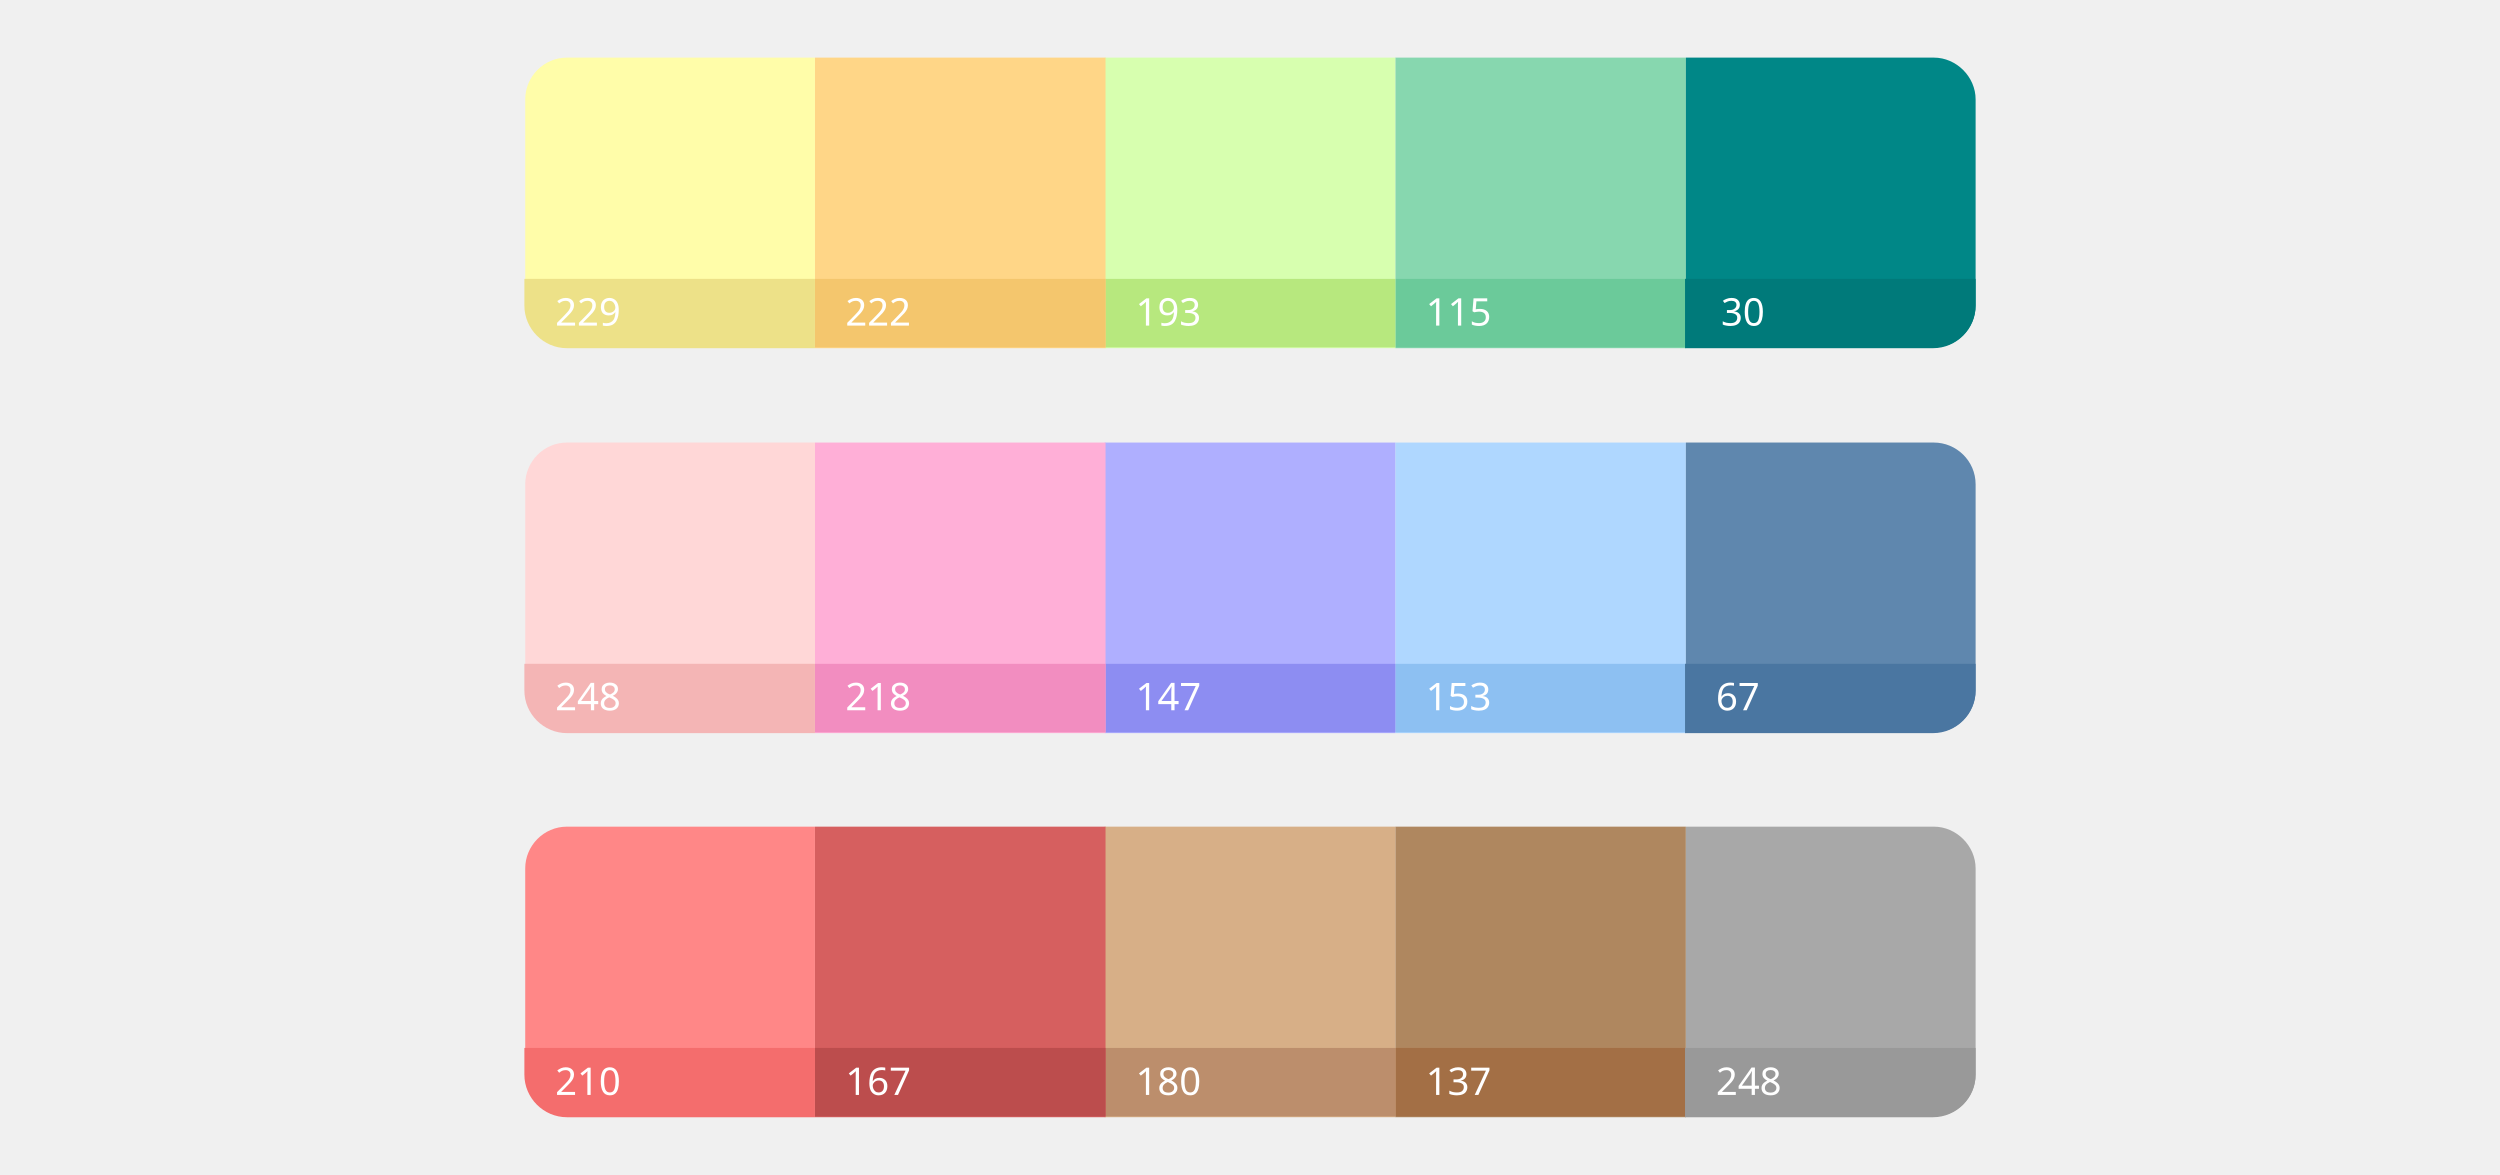
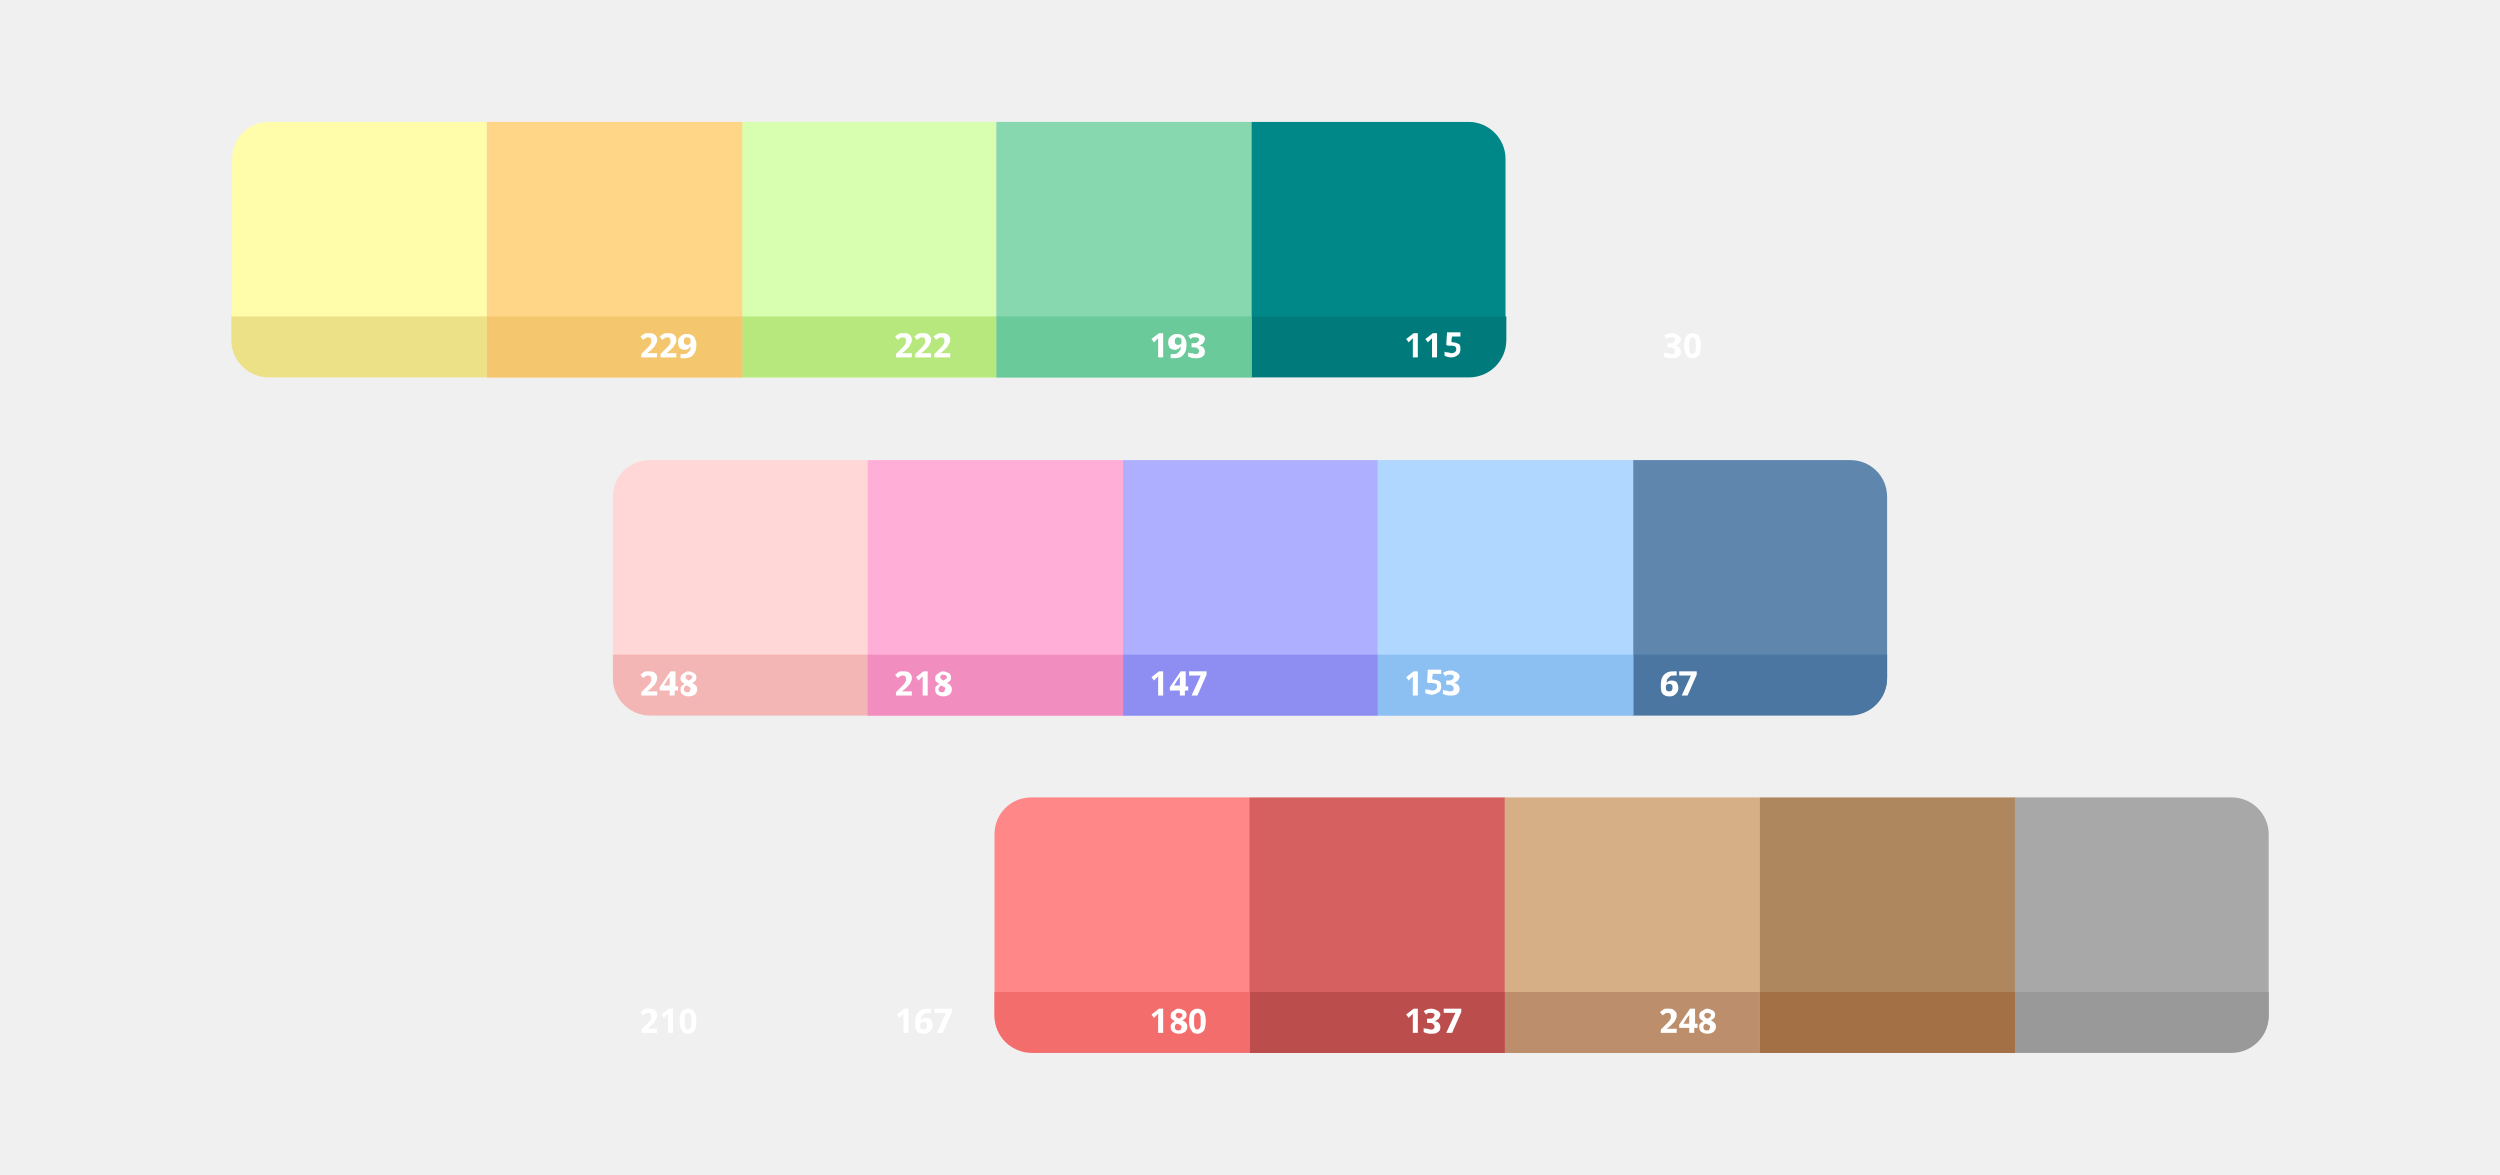
- <svg xmlns="http://www.w3.org/2000/svg" version="1.1" x="0px" y="0px" viewBox="0 0 299.4 140.7" style="enable-background:new 0 0 299.4 140.7;" xml:space="preserve">
+ <svg xmlns="http://www.w3.org/2000/svg" version="1.1" x="0px" y="0px" viewBox="-249 180.3 299.4 140.7" style="enable-background:new -249 180.3 299.4 140.7;" xml:space="preserve">
  <style type="text/css">
- 	.st0{fill:#AF875F;}
- 	.st1{fill:#A36F45;}
- 	.st2{fill:#D7AF87;}
- 	.st3{fill:#BC8E6C;}
- 	.st4{fill:#D65F5F;}
- 	.st5{fill:#BC4D4D;}
- 	.st6{fill:#FF8787;}
- 	.st7{fill:#F46D6D;}
- 	.st8{fill:#A8A8A8;}
- 	.st9{fill:#999999;}
- 	.st10{fill:#AFD7FF;}
- 	.st11{fill:#8DC0F2;}
- 	.st12{fill:#AFAFFF;}
- 	.st13{fill:#8D8DF2;}
- 	.st14{fill:#FFAFD7;}
- 	.st15{fill:#F28DC0;}
- 	.st16{fill:#FFD7D7;}
- 	.st17{fill:#F4B5B5;}
- 	.st18{fill:#5F87AE;}
- 	.st19{fill:#4A76A1;}
- 	.st20{fill:#87D7AF;}
- 	.st21{fill:#6BCA9A;}
- 	.st22{fill:#D7FFAF;}
- 	.st23{fill:#B7E87E;}
- 	.st24{fill:#FFD687;}
- 	.st25{fill:#F4C66D;}
- 	.st26{fill:#FFFDA9;}
- 	.st27{fill:#EDE188;}
- 	.st28{fill:#008787;}
- 	.st29{fill:#007A7A;}
- 	.st30{fill:#FFFFFF;}
- 	.st31{font-family:'OpenSans-Bold';}
- 	.st32{font-size:4.573px;}
+ 	.st0{fill:#A8A8A8;}
+ 	.st1{fill:#999999;}
+ 	.st2{fill:#AF875F;}
+ 	.st3{fill:#A36F45;}
+ 	.st4{fill:#D7AF87;}
+ 	.st5{fill:#BC8E6C;}
+ 	.st6{fill:#D65F5F;}
+ 	.st7{fill:#BC4D4D;}
+ 	.st8{fill:#FF8787;}
+ 	.st9{fill:#F46D6D;}
+ 	.st10{enable-background:new    ;}
+ 	.st11{fill:#FFFFFF;}
+ 	.st12{fill:#5F87AE;}
+ 	.st13{fill:#4A76A1;}
+ 	.st14{fill:#AFD7FF;}
+ 	.st15{fill:#8DC0F2;}
+ 	.st16{fill:#AFAFFF;}
+ 	.st17{fill:#8D8DF2;}
+ 	.st18{fill:#FFD7D7;}
+ 	.st19{fill:#F4B5B5;}
+ 	.st20{fill:#FFAFD7;}
+ 	.st21{fill:#F28DC0;}
+ 	.st22{fill:#008787;}
+ 	.st23{fill:#007A7A;}
+ 	.st24{fill:#87D7AF;}
+ 	.st25{fill:#6BCA9A;}
+ 	.st26{fill:#D7FFAF;}
+ 	.st27{fill:#B7E87E;}
+ 	.st28{fill:#FFFDA9;}
+ 	.st29{fill:#EDE188;}
+ 	.st30{fill:#FFD687;}
+ 	.st31{fill:#F4C66D;}
+ 	.st32{display:none;}
+ 	.st33{display:inline;fill:#FFFFFF;}
+ 	.st34{font-family:'Helvetica-Bold';}
+ 	.st35{font-size:4.016px;}
</style>
-   <g id="_x33_">
-     <g id="XMLID_222_">
-       <rect id="XMLID_192_" x="167.1" y="99" class="st0" width="34.8" height="34.8" />
-       <rect id="XMLID_87_" x="167.1" y="125.5" class="st1" width="34.8" height="8.2" />
-     </g>
-     <g id="XMLID_221_">
-       <rect id="XMLID_109_" x="132.3" y="99" class="st2" width="34.8" height="34.8" />
-       <rect id="XMLID_144_" x="132.3" y="125.5" class="st3" width="34.8" height="8.2" />
-     </g>
-     <g id="XMLID_220_">
-       <rect id="XMLID_115_" x="97.6" y="99" class="st4" width="34.8" height="34.8" />
-       <rect id="XMLID_88_" x="97.6" y="125.5" class="st5" width="34.8" height="8.2" />
-     </g>
-     <g id="XMLID_219_">
-       <path id="XMLID_53_" class="st6" d="M92.6,99C92.6,99,92.6,99,92.6,99l-24.7,0c-2.8,0-5,2.3-5,5v24.7c0,2.8,2.3,5,5,5h24.7    c2.8,0,5-2.3,5-5v-3.2v-21.5v-5H92.6z" />
-       <path id="XMLID_42_" class="st7" d="M97.6,125.5H80.2H62.8v3.2c0,2.8,2.3,5.1,5.1,5.1h12.3v0h17.4L97.6,125.5L97.6,125.5z" />
-     </g>
-     <g id="XMLID_223_">
-       <path id="XMLID_123_" class="st8" d="M231.6,99h-24.7c0,0,0,0,0,0h-5v5v24.7v5h13.6v0h16.1c2.8,0,5-2.3,5-5v-24.7    C236.6,101.3,234.3,99,231.6,99z" />
-       <path id="XMLID_225_" class="st9" d="M217.5,125.5h-15.7h0v3.2c0,0,0,0,0,0v5.1h15.7v0h14c2.8,0,5.1-2.3,5.1-5.1v-3.2H217.5z" />
+   <g id="Layer_1">
+     <g id="_x33_">
+       <g id="XMLID_223_">
+         <path id="XMLID_123_" class="st0" d="M18.3,275.8H-3.4l0,0h-4.4v4.4v21.7v4.4H4.2l0,0h14.1c2.5,0,4.4-2,4.4-4.4v-21.7     C22.7,277.8,20.7,275.8,18.3,275.8z" />
+         <path id="XMLID_225_" class="st1" d="M5.9,299.1H-7.9l0,0v2.8l0,0v4.5H5.9l0,0h12.3c2.5,0,4.5-2,4.5-4.5v-2.8H5.9z" />
+       </g>
+       <g id="XMLID_222_">
+         <rect id="XMLID_192_" x="-38.3" y="275.8" class="st2" width="30.6" height="30.6" />
+         <rect id="XMLID_87_" x="-38.3" y="299.1" class="st3" width="30.6" height="7.3" />
+       </g>
+       <g id="XMLID_221_">
+         <rect id="XMLID_109_" x="-68.9" y="275.8" class="st4" width="30.6" height="30.6" />
+         <rect id="XMLID_144_" x="-68.9" y="299.1" class="st5" width="30.6" height="7.3" />
+       </g>
+       <g id="XMLID_220_">
+         <rect id="XMLID_115_" x="-99.4" y="275.8" class="st6" width="30.6" height="30.6" />
+         <rect id="XMLID_88_" x="-99.4" y="299.1" class="st7" width="30.6" height="7.3" />
+       </g>
+       <g id="XMLID_219_">
+         <path id="XMLID_53_" class="st8" d="M-103.8,275.8L-103.8,275.8h-21.7c-2.5,0-4.4,2-4.4,4.4v21.7c0,2.5,2,4.4,4.4,4.4h21.7     c2.5,0,4.4-2,4.4-4.4v-2.8v-18.9v-4.4H-103.8z" />
+         <path id="XMLID_42_" class="st9" d="M-99.3,299.1h-15.3h-15.3v2.8c0,2.5,2,4.5,4.5,4.5h10.8l0,0h15.3V299.1L-99.3,299.1z" />
+       </g>
+     </g>
+     <g id="Text_3">
+       <g class="st10">
+         <path class="st11" d="M-48.1,304h-2v-0.4l0.7-0.7c0.2-0.2,0.4-0.4,0.4-0.5c0.1-0.1,0.1-0.2,0.1-0.2c0-0.1,0-0.1,0-0.2     c0-0.1,0-0.2-0.1-0.3c-0.1-0.1-0.1-0.1-0.3-0.1c-0.1,0-0.2,0-0.3,0.1c-0.1,0.1-0.2,0.1-0.3,0.2l-0.3-0.4c0.1-0.1,0.3-0.2,0.4-0.3     s0.2-0.1,0.3-0.1c0.1,0,0.2,0,0.4,0c0.2,0,0.3,0,0.5,0.1c0.1,0.1,0.2,0.2,0.3,0.3c0.1,0.1,0.1,0.3,0.1,0.4c0,0.1,0,0.3-0.1,0.4     c0,0.1-0.1,0.2-0.2,0.4c-0.1,0.1-0.3,0.3-0.5,0.5l-0.4,0.3v0h1.2V304z" />
+         <path class="st11" d="M-45.8,303.4h-0.3v0.6h-0.6v-0.6h-1.2V303l1.3-1.9h0.6v1.8h0.3V303.4z M-46.7,303v-0.5c0-0.1,0-0.2,0-0.4     c0-0.2,0-0.2,0-0.3h0c0,0.1-0.1,0.2-0.2,0.3l-0.5,0.8H-46.7z" />
+         <path class="st11" d="M-44.6,301.1c0.3,0,0.5,0.1,0.7,0.2s0.3,0.3,0.3,0.5c0,0.1,0,0.3-0.1,0.4s-0.2,0.2-0.4,0.3     c0.2,0.1,0.4,0.2,0.5,0.4c0.1,0.1,0.1,0.3,0.1,0.4c0,0.2-0.1,0.4-0.3,0.6c-0.2,0.1-0.4,0.2-0.7,0.2c-0.3,0-0.6-0.1-0.7-0.2     c-0.2-0.1-0.3-0.3-0.3-0.6c0-0.2,0-0.3,0.1-0.4s0.2-0.2,0.4-0.3c-0.2-0.1-0.3-0.2-0.4-0.3c-0.1-0.1-0.1-0.2-0.1-0.4     c0-0.2,0.1-0.4,0.3-0.5S-44.8,301.1-44.6,301.1z M-45,303.3c0,0.1,0,0.2,0.1,0.3c0.1,0.1,0.2,0.1,0.3,0.1c0.2,0,0.3,0,0.3-0.1     s0.1-0.2,0.1-0.3c0-0.1,0-0.2-0.1-0.2s-0.2-0.2-0.4-0.2C-44.9,302.9-45,303.1-45,303.3z M-44.6,301.6c-0.1,0-0.2,0-0.2,0.1     c-0.1,0.1-0.1,0.1-0.1,0.2c0,0.1,0,0.1,0.1,0.2c0,0.1,0.1,0.1,0.3,0.2c0.1-0.1,0.2-0.1,0.3-0.2s0.1-0.1,0.1-0.2     c0-0.1,0-0.2-0.1-0.2C-44.4,301.6-44.5,301.6-44.6,301.6z" />
+       </g>
+       <g class="st10">
+         <path class="st11" d="M-79.2,304h-0.6v-1.7l0-0.3l0-0.3c-0.1,0.1-0.2,0.2-0.2,0.2l-0.3,0.3l-0.3-0.4l0.9-0.7h0.5V304z" />
+         <path class="st11" d="M-76.5,301.8c0,0.2-0.1,0.3-0.2,0.5c-0.1,0.1-0.3,0.2-0.5,0.3v0c0.2,0,0.4,0.1,0.5,0.2     c0.1,0.1,0.2,0.3,0.2,0.5c0,0.3-0.1,0.5-0.3,0.6c-0.2,0.2-0.5,0.2-0.9,0.2c-0.3,0-0.6-0.1-0.8-0.2v-0.5c0.1,0.1,0.2,0.1,0.4,0.1     c0.1,0,0.3,0.1,0.4,0.1c0.2,0,0.3,0,0.4-0.1c0.1-0.1,0.1-0.2,0.1-0.3c0-0.1-0.1-0.2-0.2-0.3c-0.1-0.1-0.3-0.1-0.5-0.1h-0.2v-0.5     h0.2c0.2,0,0.4,0,0.5-0.1c0.1-0.1,0.2-0.2,0.2-0.3c0-0.2-0.1-0.3-0.4-0.3c-0.1,0-0.2,0-0.3,0c-0.1,0-0.2,0.1-0.3,0.2l-0.3-0.4     c0.3-0.2,0.6-0.3,0.9-0.3c0.3,0,0.5,0.1,0.7,0.2S-76.5,301.6-76.5,301.8z" />
+         <path class="st11" d="M-75.8,304l1.1-2.4h-1.4v-0.5h2.1v0.4l-1.1,2.5H-75.8z" />
+       </g>
+       <g class="st10">
+         <path class="st11" d="M-109.7,304h-0.6v-1.7l0-0.3l0-0.3c-0.1,0.1-0.2,0.2-0.2,0.2l-0.3,0.3l-0.3-0.4l0.9-0.7h0.5V304z" />
+         <path class="st11" d="M-107.9,301.1c0.3,0,0.5,0.1,0.7,0.2s0.3,0.3,0.3,0.5c0,0.1,0,0.3-0.1,0.4s-0.2,0.2-0.4,0.3     c0.2,0.1,0.4,0.2,0.5,0.4c0.1,0.1,0.1,0.3,0.1,0.4c0,0.2-0.1,0.4-0.3,0.6c-0.2,0.1-0.4,0.2-0.7,0.2c-0.3,0-0.6-0.1-0.7-0.2     c-0.2-0.1-0.3-0.3-0.3-0.6c0-0.2,0-0.3,0.1-0.4s0.2-0.2,0.4-0.3c-0.2-0.1-0.3-0.2-0.4-0.3c-0.1-0.1-0.1-0.2-0.1-0.4     c0-0.2,0.1-0.4,0.3-0.5S-108.2,301.1-107.9,301.1z M-108.3,303.3c0,0.1,0,0.2,0.1,0.3c0.1,0.1,0.2,0.1,0.3,0.1     c0.2,0,0.3,0,0.3-0.1s0.1-0.2,0.1-0.3c0-0.1,0-0.2-0.1-0.2s-0.2-0.2-0.4-0.2C-108.2,302.9-108.3,303.1-108.3,303.3z      M-107.9,301.6c-0.1,0-0.2,0-0.2,0.1c-0.1,0.1-0.1,0.1-0.1,0.2c0,0.1,0,0.1,0.1,0.2c0.1,0.1,0.1,0.1,0.3,0.2     c0.1-0.1,0.2-0.1,0.3-0.2c0.1-0.1,0.1-0.1,0.1-0.2c0-0.1,0-0.2-0.1-0.2C-107.7,301.6-107.8,301.6-107.9,301.6z" />
+         <path class="st11" d="M-104.6,302.6c0,0.5-0.1,0.9-0.2,1.1c-0.2,0.2-0.4,0.4-0.8,0.4c-0.3,0-0.6-0.1-0.7-0.4     c-0.2-0.2-0.3-0.6-0.3-1.1c0-0.5,0.1-0.9,0.2-1.1c0.2-0.2,0.4-0.4,0.8-0.4c0.3,0,0.6,0.1,0.8,0.4     C-104.7,301.7-104.6,302.1-104.6,302.6z M-106,302.6c0,0.4,0,0.6,0.1,0.8c0.1,0.2,0.2,0.2,0.3,0.2c0.1,0,0.2-0.1,0.3-0.2     c0.1-0.2,0.1-0.4,0.1-0.8c0-0.4,0-0.6-0.1-0.8s-0.2-0.2-0.3-0.2c-0.1,0-0.2,0.1-0.3,0.2S-106,302.2-106,302.6z" />
+       </g>
+       <g class="st10">
+         <path class="st11" d="M-140.2,304h-0.6v-1.7l0-0.3l0-0.3c-0.1,0.1-0.2,0.2-0.2,0.2l-0.3,0.3l-0.3-0.4l0.9-0.7h0.5V304z" />
+         <path class="st11" d="M-139.4,302.8c0-0.6,0.1-1,0.4-1.3s0.6-0.4,1.1-0.4c0.2,0,0.3,0,0.4,0v0.5c-0.1,0-0.2,0-0.3,0     c-0.2,0-0.4,0-0.5,0.1c-0.1,0.1-0.2,0.2-0.3,0.3c-0.1,0.1-0.1,0.3-0.1,0.5h0c0.1-0.2,0.3-0.3,0.6-0.3c0.3,0,0.5,0.1,0.6,0.2     c0.1,0.2,0.2,0.4,0.2,0.7c0,0.3-0.1,0.5-0.3,0.7c-0.2,0.2-0.4,0.3-0.7,0.3c-0.2,0-0.4,0-0.6-0.1c-0.2-0.1-0.3-0.2-0.4-0.4     C-139.4,303.3-139.4,303.1-139.4,302.8z M-138.4,303.6c0.1,0,0.2,0,0.3-0.1s0.1-0.2,0.1-0.4c0-0.1,0-0.2-0.1-0.3     c-0.1-0.1-0.2-0.1-0.3-0.1c-0.1,0-0.2,0-0.3,0.1c-0.1,0.1-0.1,0.2-0.1,0.3c0,0.2,0,0.3,0.1,0.4     C-138.6,303.5-138.5,303.6-138.4,303.6z" />
+         <path class="st11" d="M-136.8,304l1.1-2.4h-1.4v-0.5h2.1v0.4l-1.1,2.5H-136.8z" />
+       </g>
+       <g class="st10">
+         <path class="st11" d="M-170.2,304h-2v-0.4l0.7-0.7c0.2-0.2,0.4-0.4,0.4-0.5c0.1-0.1,0.1-0.2,0.1-0.2c0-0.1,0-0.1,0-0.2     c0-0.1,0-0.2-0.1-0.3c-0.1-0.1-0.1-0.1-0.3-0.1c-0.1,0-0.2,0-0.3,0.1c-0.1,0.1-0.2,0.1-0.3,0.2l-0.3-0.4c0.1-0.1,0.3-0.2,0.4-0.3     s0.2-0.1,0.3-0.1c0.1,0,0.2,0,0.4,0c0.2,0,0.3,0,0.5,0.1s0.2,0.2,0.3,0.3c0.1,0.1,0.1,0.3,0.1,0.4c0,0.1,0,0.3-0.1,0.4     c0,0.1-0.1,0.2-0.2,0.4c-0.1,0.1-0.3,0.3-0.5,0.5l-0.4,0.3v0h1.2V304z" />
+         <path class="st11" d="M-168.4,304h-0.6v-1.7l0-0.3l0-0.3c-0.1,0.1-0.2,0.2-0.2,0.2l-0.3,0.3l-0.3-0.4l0.9-0.7h0.5V304z" />
+         <path class="st11" d="M-165.6,302.6c0,0.5-0.1,0.9-0.2,1.1c-0.2,0.2-0.4,0.4-0.8,0.4c-0.3,0-0.6-0.1-0.7-0.4     c-0.2-0.2-0.3-0.6-0.3-1.1c0-0.5,0.1-0.9,0.2-1.1c0.2-0.2,0.4-0.4,0.8-0.4c0.3,0,0.6,0.1,0.8,0.4     C-165.7,301.7-165.6,302.1-165.6,302.6z M-167,302.6c0,0.4,0,0.6,0.1,0.8c0.1,0.2,0.2,0.2,0.3,0.2c0.1,0,0.2-0.1,0.3-0.2     c0.1-0.2,0.1-0.4,0.1-0.8c0-0.4,0-0.6-0.1-0.8s-0.2-0.2-0.3-0.2c-0.1,0-0.2,0.1-0.3,0.2S-167,302.2-167,302.6z" />
+       </g>
+     </g>
+     <g id="_x32_">
+       <g id="XMLID_305_">
+         <path id="XMLID_307_" class="st12" d="M-27.4,235.4h-14.1h-7.6h-4.4v4.4l0,0v21.7l0,0v4.4h4.4h7.6h14.1c2.5,0,4.4-2,4.4-4.4     v-21.7C-23,237.3-25,235.4-27.4,235.4z" />
+         <path id="XMLID_306_" class="st13" d="M-39.8,258.7L-39.8,258.7h-13.8l0,0l0,0v2.8l0,0v4.5h4.5l0,0h21.6c2.5,0,4.5-2,4.5-4.5     v-2.8H-39.8z" />
+       </g>
+       <g id="XMLID_317_">
+         <rect id="XMLID_319_" x="-84" y="235.4" class="st14" width="30.6" height="30.6" />
+         <rect id="XMLID_318_" x="-84" y="258.7" class="st15" width="30.6" height="7.3" />
+       </g>
+       <g id="XMLID_314_">
+         <rect id="XMLID_316_" x="-114.6" y="235.4" class="st16" width="30.6" height="30.6" />
+         <rect id="XMLID_315_" x="-114.6" y="258.7" class="st17" width="30.6" height="7.3" />
+       </g>
+       <g id="XMLID_308_">
+         <path id="XMLID_310_" class="st18" d="M-168.2,235.4L-168.2,235.4h-3c-2.5,0-4.4,2-4.4,4.4v21.7c0,2.5,2,4.4,4.4,4.4h21.7     c2.5,0,4.4-2,4.4-4.4v-2.8v-18.9v-4.4H-168.2z" />
+         <path id="XMLID_309_" class="st19" d="M-145,258.7h-15.3l0,0h-15.3v2.8c0,2.5,2,4.5,4.5,4.5h21.6l0,0h4.5V258.7z" />
+       </g>
+       <g id="XMLID_311_">
+         <rect id="XMLID_313_" x="-145.1" y="235.4" class="st20" width="30.6" height="30.6" />
+         <rect id="XMLID_312_" x="-145.1" y="258.7" class="st21" width="30.6" height="7.3" />
+       </g>
+     </g>
+     <g id="Text_2">
+       <g class="st10">
+         <path class="st11" d="M-50.1,262.4c0-0.6,0.1-1,0.4-1.3s0.6-0.4,1.1-0.4c0.2,0,0.3,0,0.4,0v0.5c-0.1,0-0.2,0-0.3,0     c-0.2,0-0.4,0-0.5,0.1c-0.1,0.1-0.2,0.2-0.3,0.3s-0.1,0.3-0.1,0.5h0c0.1-0.2,0.3-0.3,0.6-0.3c0.3,0,0.5,0.1,0.6,0.2     c0.1,0.2,0.2,0.4,0.2,0.7c0,0.3-0.1,0.5-0.3,0.7c-0.2,0.2-0.4,0.3-0.7,0.3c-0.2,0-0.4,0-0.6-0.1c-0.2-0.1-0.3-0.2-0.4-0.4     S-50.1,262.6-50.1,262.4z M-49.1,263.1c0.1,0,0.2,0,0.3-0.1s0.1-0.2,0.1-0.4c0-0.1,0-0.2-0.1-0.3c-0.1-0.1-0.2-0.1-0.3-0.1     c-0.1,0-0.2,0-0.3,0.1c-0.1,0.1-0.1,0.2-0.1,0.3c0,0.2,0,0.3,0.1,0.4C-49.3,263.1-49.2,263.1-49.1,263.1z" />
+         <path class="st11" d="M-47.6,263.6l1.1-2.4h-1.4v-0.5h2.1v0.4l-1.1,2.5H-47.6z" />
+       </g>
+       <g class="st10">
+         <path class="st11" d="M-79.2,263.6h-0.6v-1.7l0-0.3l0-0.3c-0.1,0.1-0.2,0.2-0.2,0.2l-0.3,0.3l-0.3-0.4l0.9-0.7h0.5V263.6z" />
+         <path class="st11" d="M-77.3,261.7c0.3,0,0.5,0.1,0.7,0.2c0.2,0.2,0.2,0.4,0.2,0.6c0,0.3-0.1,0.6-0.3,0.7s-0.5,0.3-0.8,0.3     c-0.3,0-0.6-0.1-0.8-0.2v-0.5c0.1,0.1,0.2,0.1,0.4,0.1c0.1,0,0.3,0.1,0.4,0.1c0.4,0,0.6-0.2,0.6-0.5c0-0.3-0.2-0.4-0.6-0.4     c-0.1,0-0.1,0-0.2,0c-0.1,0-0.2,0-0.2,0l-0.2-0.1l0.1-1.5h1.6v0.5h-1l-0.1,0.6l0.1,0C-77.5,261.7-77.4,261.7-77.3,261.7z" />
+         <path class="st11" d="M-74.2,261.3c0,0.2-0.1,0.3-0.2,0.5c-0.1,0.1-0.3,0.2-0.5,0.3v0c0.2,0,0.4,0.1,0.5,0.2     c0.1,0.1,0.2,0.3,0.2,0.5c0,0.3-0.1,0.5-0.3,0.6c-0.2,0.2-0.5,0.2-0.9,0.2c-0.3,0-0.6-0.1-0.8-0.2v-0.5c0.1,0.1,0.2,0.1,0.4,0.1     c0.1,0,0.3,0.1,0.4,0.1c0.2,0,0.3,0,0.4-0.1c0.1-0.1,0.1-0.2,0.1-0.3c0-0.1-0.1-0.2-0.2-0.3c-0.1-0.1-0.3-0.1-0.5-0.1h-0.2v-0.5     h0.2c0.2,0,0.4,0,0.5-0.1c0.1-0.1,0.2-0.2,0.2-0.3c0-0.2-0.1-0.3-0.4-0.3c-0.1,0-0.2,0-0.3,0c-0.1,0-0.2,0.1-0.3,0.2l-0.3-0.4     c0.3-0.2,0.6-0.3,0.9-0.3c0.3,0,0.5,0.1,0.7,0.2S-74.2,261.1-74.2,261.3z" />
+       </g>
+       <g class="st10">
+         <path class="st11" d="M-109.7,263.6h-0.6v-1.7l0-0.3l0-0.3c-0.1,0.1-0.2,0.2-0.2,0.2l-0.3,0.3l-0.3-0.4l0.9-0.7h0.5V263.6z" />
+         <path class="st11" d="M-106.8,263h-0.3v0.6h-0.6V263h-1.2v-0.4l1.3-1.9h0.6v1.8h0.3V263z M-107.7,262.5V262c0-0.1,0-0.2,0-0.4     c0-0.2,0-0.2,0-0.3h0c0,0.1-0.1,0.2-0.2,0.3l-0.5,0.8H-107.7z" />
+         <path class="st11" d="M-106.3,263.6l1.1-2.4h-1.4v-0.5h2.1v0.4l-1.1,2.5H-106.3z" />
+       </g>
+       <g class="st10">
+         <path class="st11" d="M-139.7,263.6h-2v-0.4l0.7-0.7c0.2-0.2,0.4-0.4,0.4-0.5c0.1-0.1,0.1-0.2,0.1-0.2c0-0.1,0-0.1,0-0.2     c0-0.1,0-0.2-0.1-0.3c-0.1-0.1-0.1-0.1-0.3-0.1c-0.1,0-0.2,0-0.3,0.1c-0.1,0.1-0.2,0.1-0.3,0.2l-0.3-0.4c0.1-0.1,0.3-0.2,0.4-0.3     s0.2-0.1,0.3-0.1c0.1,0,0.2,0,0.4,0c0.2,0,0.3,0,0.5,0.1s0.2,0.2,0.3,0.3c0.1,0.1,0.1,0.3,0.1,0.4c0,0.1,0,0.3-0.1,0.4     c0,0.1-0.1,0.2-0.2,0.4c-0.1,0.1-0.3,0.3-0.5,0.5l-0.4,0.3v0h1.2V263.6z" />
+         <path class="st11" d="M-137.9,263.6h-0.6v-1.7l0-0.3l0-0.3c-0.1,0.1-0.2,0.2-0.2,0.2l-0.3,0.3l-0.3-0.4l0.9-0.7h0.5V263.6z" />
+         <path class="st11" d="M-136.1,260.7c0.3,0,0.5,0.1,0.7,0.2s0.3,0.3,0.3,0.5c0,0.1,0,0.3-0.1,0.4s-0.2,0.2-0.4,0.3     c0.2,0.1,0.4,0.2,0.5,0.4c0.1,0.1,0.1,0.3,0.1,0.4c0,0.2-0.1,0.4-0.3,0.6c-0.2,0.1-0.4,0.2-0.7,0.2c-0.3,0-0.6-0.1-0.7-0.2     c-0.2-0.1-0.3-0.3-0.3-0.6c0-0.2,0-0.3,0.1-0.4s0.2-0.2,0.4-0.3c-0.2-0.1-0.3-0.2-0.4-0.3c-0.1-0.1-0.1-0.2-0.1-0.4     c0-0.2,0.1-0.4,0.3-0.5S-136.4,260.7-136.1,260.7z M-136.6,262.8c0,0.1,0,0.2,0.1,0.3c0.1,0.1,0.2,0.1,0.3,0.1     c0.2,0,0.3,0,0.3-0.1s0.1-0.2,0.1-0.3c0-0.1,0-0.2-0.1-0.2s-0.2-0.2-0.4-0.2C-136.4,262.5-136.6,262.6-136.6,262.8z      M-136.1,261.1c-0.1,0-0.2,0-0.2,0.1c-0.1,0.1-0.1,0.1-0.1,0.2c0,0.1,0,0.1,0.1,0.2c0.1,0.1,0.1,0.1,0.3,0.2     c0.1-0.1,0.2-0.1,0.3-0.2c0.1-0.1,0.1-0.1,0.1-0.2c0-0.1,0-0.2-0.1-0.2C-135.9,261.1-136,261.1-136.1,261.1z" />
+       </g>
+       <g class="st10">
+         <path class="st11" d="M-170.2,263.6h-2v-0.4l0.7-0.7c0.2-0.2,0.4-0.4,0.4-0.5c0.1-0.1,0.1-0.2,0.1-0.2c0-0.1,0-0.1,0-0.2     c0-0.1,0-0.2-0.1-0.3c-0.1-0.1-0.1-0.1-0.3-0.1c-0.1,0-0.2,0-0.3,0.1c-0.1,0.1-0.2,0.1-0.3,0.2l-0.3-0.4c0.1-0.1,0.3-0.2,0.4-0.3     s0.2-0.1,0.3-0.1c0.1,0,0.2,0,0.4,0c0.2,0,0.3,0,0.5,0.1s0.2,0.2,0.3,0.3c0.1,0.1,0.1,0.3,0.1,0.4c0,0.1,0,0.3-0.1,0.4     c0,0.1-0.1,0.2-0.2,0.4c-0.1,0.1-0.3,0.3-0.5,0.5l-0.4,0.3v0h1.2V263.6z" />
+         <path class="st11" d="M-167.9,263h-0.3v0.6h-0.6V263h-1.2v-0.4l1.3-1.9h0.6v1.8h0.3V263z M-168.8,262.5V262c0-0.1,0-0.2,0-0.4     c0-0.2,0-0.2,0-0.3h0c0,0.1-0.1,0.2-0.2,0.3l-0.5,0.8H-168.8z" />
+         <path class="st11" d="M-166.6,260.7c0.3,0,0.5,0.1,0.7,0.2s0.3,0.3,0.3,0.5c0,0.1,0,0.3-0.1,0.4s-0.2,0.2-0.4,0.3     c0.2,0.1,0.4,0.2,0.5,0.4c0.1,0.1,0.1,0.3,0.1,0.4c0,0.2-0.1,0.4-0.3,0.6c-0.2,0.1-0.4,0.2-0.7,0.2c-0.3,0-0.6-0.1-0.7-0.2     c-0.2-0.1-0.3-0.3-0.3-0.6c0-0.2,0-0.3,0.1-0.4s0.2-0.2,0.4-0.3c-0.2-0.1-0.3-0.2-0.4-0.3c-0.1-0.1-0.1-0.2-0.1-0.4     c0-0.2,0.1-0.4,0.3-0.5S-166.9,260.7-166.6,260.7z M-167.1,262.8c0,0.1,0,0.2,0.1,0.3c0.1,0.1,0.2,0.1,0.3,0.1     c0.2,0,0.3,0,0.3-0.1s0.1-0.2,0.1-0.3c0-0.1,0-0.2-0.1-0.2s-0.2-0.2-0.4-0.2C-166.9,262.4-167.1,262.6-167.1,262.8z      M-166.6,261.1c-0.1,0-0.2,0-0.2,0.1c-0.1,0.1-0.1,0.1-0.1,0.2c0,0.1,0,0.1,0.1,0.2c0.1,0.1,0.1,0.1,0.3,0.2     c0.1-0.1,0.2-0.1,0.3-0.2c0.1-0.1,0.1-0.1,0.1-0.2c0-0.1,0-0.2-0.1-0.2C-166.5,261.1-166.5,261.1-166.6,261.1z" />
+       </g>
+     </g>
+     <g id="_x31__1_">
+       <g id="XMLID_1_">
+         <path id="XMLID_55_" class="st22" d="M-73.1,194.9h-14.1h-7.6h-4.4v4.4l0,0V221l0,0v4.4h4.4h7.6h14.1c2.5,0,4.4-2,4.4-4.4v-21.7     C-68.7,196.9-70.7,194.9-73.1,194.9z" />
+         <path id="XMLID_12_" class="st23" d="M-85.4,218.2L-85.4,218.2h-13.8l0,0l0,0v2.8l0,0v4.5h4.5l0,0h21.6c2.5,0,4.5-2,4.5-4.5v-2.8     H-85.4z" />
+       </g>
+       <g id="XMLID_36_">
+         <rect id="XMLID_180_" x="-129.7" y="194.9" class="st24" width="30.6" height="30.6" />
+         <rect id="XMLID_179_" x="-129.7" y="218.2" class="st25" width="30.6" height="7.3" />
+       </g>
+       <g id="XMLID_17_">
+         <rect id="XMLID_174_" x="-160.3" y="194.9" class="st26" width="30.6" height="30.6" />
+         <rect id="XMLID_167_" x="-160.3" y="218.2" class="st27" width="30.6" height="7.3" />
+       </g>
+       <g id="XMLID_2_">
+         <path id="XMLID_37_" class="st28" d="M-213.8,194.9L-213.8,194.9h-3c-2.5,0-4.4,2-4.4,4.4V221c0,2.5,2,4.4,4.4,4.4h21.7     c2.5,0,4.4-2,4.4-4.4v-2.8v-18.9v-4.4C-190.7,194.9-213.8,194.9-213.8,194.9z" />
+         <path id="XMLID_39_" class="st29" d="M-190.7,218.2H-206l0,0h-15.3v2.8c0,2.5,2,4.5,4.5,4.5h21.6l0,0h4.5V218.2z" />
+       </g>
+       <g id="XMLID_8_">
+         <rect id="XMLID_166_" x="-190.7" y="194.9" class="st30" width="30.6" height="30.6" />
+         <rect id="XMLID_164_" x="-190.7" y="218.2" class="st31" width="30.6" height="7.3" />
+       </g>
+     </g>
+     <g id="Text_1">
+       <g class="st10">
+         <path class="st11" d="M-47.7,220.9c0,0.2-0.1,0.3-0.2,0.5s-0.3,0.2-0.5,0.3v0c0.2,0,0.4,0.1,0.5,0.2c0.1,0.1,0.2,0.3,0.2,0.5     c0,0.3-0.1,0.5-0.3,0.6c-0.2,0.2-0.5,0.2-0.9,0.2c-0.3,0-0.6-0.1-0.8-0.2v-0.5c0.1,0.1,0.2,0.1,0.4,0.1c0.1,0,0.3,0.1,0.4,0.1     c0.2,0,0.3,0,0.4-0.1c0.1-0.1,0.1-0.2,0.1-0.3c0-0.1-0.1-0.2-0.2-0.3c-0.1-0.1-0.3-0.1-0.5-0.1h-0.2v-0.5h0.2     c0.2,0,0.4,0,0.5-0.1c0.1-0.1,0.2-0.2,0.2-0.3c0-0.2-0.1-0.3-0.4-0.3c-0.1,0-0.2,0-0.3,0s-0.2,0.1-0.3,0.2l-0.3-0.4     c0.3-0.2,0.6-0.3,0.9-0.3c0.3,0,0.5,0.1,0.7,0.2S-47.7,220.7-47.7,220.9z" />
+         <path class="st11" d="M-45.3,221.7c0,0.5-0.1,0.9-0.2,1.1c-0.2,0.2-0.4,0.4-0.8,0.4c-0.3,0-0.6-0.1-0.7-0.4     c-0.2-0.2-0.3-0.6-0.3-1.1c0-0.5,0.1-0.9,0.2-1.1c0.2-0.2,0.4-0.4,0.8-0.4c0.3,0,0.6,0.1,0.8,0.4     C-45.4,220.8-45.3,221.2-45.3,221.7z M-46.7,221.7c0,0.4,0,0.6,0.1,0.8c0.1,0.2,0.2,0.2,0.3,0.2c0.1,0,0.2-0.1,0.3-0.2     c0.1-0.2,0.1-0.4,0.1-0.8c0-0.4,0-0.6-0.1-0.8c-0.1-0.2-0.2-0.2-0.3-0.2c-0.1,0-0.2,0.1-0.3,0.2     C-46.7,221.1-46.7,221.3-46.7,221.7z" />
+       </g>
+       <g class="st10">
+         <path class="st11" d="M-79.2,223.1h-0.6v-1.7l0-0.3l0-0.3c-0.1,0.1-0.2,0.2-0.2,0.2l-0.3,0.3l-0.3-0.4l0.9-0.7h0.5V223.1z" />
+         <path class="st11" d="M-76.9,223.1h-0.6v-1.7l0-0.3l0-0.3c-0.1,0.1-0.2,0.2-0.2,0.2l-0.3,0.3l-0.3-0.4l0.9-0.7h0.5V223.1z" />
+         <path class="st11" d="M-75,221.3c0.3,0,0.5,0.1,0.7,0.2s0.2,0.4,0.2,0.6c0,0.3-0.1,0.6-0.3,0.7c-0.2,0.2-0.5,0.3-0.8,0.3     c-0.3,0-0.6-0.1-0.8-0.2v-0.5c0.1,0.1,0.2,0.1,0.4,0.1c0.1,0,0.3,0.1,0.4,0.1c0.4,0,0.6-0.2,0.6-0.5c0-0.3-0.2-0.4-0.6-0.4     c-0.1,0-0.1,0-0.2,0c-0.1,0-0.2,0-0.2,0l-0.2-0.1l0.1-1.5h1.6v0.5h-1l-0.1,0.6l0.1,0C-75.2,221.3-75.1,221.3-75,221.3z" />
+       </g>
+       <g class="st10">
+         <path class="st11" d="M-109.7,223.1h-0.6v-1.7l0-0.3l0-0.3c-0.1,0.1-0.2,0.2-0.2,0.2l-0.3,0.3l-0.3-0.4l0.9-0.7h0.5V223.1z" />
+         <path class="st11" d="M-106.9,221.5c0,0.6-0.1,1-0.4,1.3c-0.2,0.3-0.6,0.4-1.1,0.4c-0.2,0-0.3,0-0.4,0v-0.5c0.1,0,0.2,0,0.3,0     c0.2,0,0.4,0,0.5-0.1c0.1-0.1,0.2-0.2,0.3-0.3c0.1-0.1,0.1-0.3,0.1-0.5h0c-0.1,0.1-0.2,0.2-0.3,0.3c-0.1,0-0.2,0.1-0.4,0.1     c-0.2,0-0.4-0.1-0.6-0.2c-0.1-0.2-0.2-0.4-0.2-0.7c0-0.3,0.1-0.6,0.3-0.7c0.2-0.2,0.4-0.3,0.7-0.3c0.2,0,0.4,0,0.6,0.1     c0.2,0.1,0.3,0.2,0.4,0.4S-106.9,221.2-106.9,221.5z M-107.9,220.7c-0.1,0-0.2,0-0.3,0.1c-0.1,0.1-0.1,0.2-0.1,0.4     c0,0.1,0,0.2,0.1,0.3c0.1,0.1,0.2,0.1,0.3,0.1c0.1,0,0.2,0,0.3-0.1c0.1-0.1,0.1-0.2,0.1-0.3c0-0.2,0-0.3-0.1-0.4     C-107.7,220.8-107.8,220.7-107.9,220.7z" />
+         <path class="st11" d="M-104.7,220.9c0,0.2-0.1,0.3-0.2,0.5c-0.1,0.1-0.3,0.2-0.5,0.3v0c0.2,0,0.4,0.1,0.5,0.2     c0.1,0.1,0.2,0.3,0.2,0.5c0,0.3-0.1,0.5-0.3,0.6c-0.2,0.2-0.5,0.2-0.9,0.2c-0.3,0-0.6-0.1-0.8-0.2v-0.5c0.1,0.1,0.2,0.1,0.4,0.1     s0.3,0.1,0.4,0.1c0.2,0,0.3,0,0.4-0.1c0.1-0.1,0.1-0.2,0.1-0.3c0-0.1-0.1-0.2-0.2-0.3s-0.3-0.1-0.5-0.1h-0.2v-0.5h0.2     c0.2,0,0.4,0,0.5-0.1c0.1-0.1,0.2-0.2,0.2-0.3c0-0.2-0.1-0.3-0.4-0.3c-0.1,0-0.2,0-0.3,0c-0.1,0-0.2,0.1-0.3,0.2l-0.3-0.4     c0.3-0.2,0.6-0.3,0.9-0.3c0.3,0,0.5,0.1,0.7,0.2C-104.8,220.5-104.7,220.7-104.7,220.9z" />
+       </g>
+       <g class="st10">
+         <path class="st11" d="M-139.7,223.1h-2v-0.4l0.7-0.7c0.2-0.2,0.4-0.4,0.4-0.5c0.1-0.1,0.1-0.2,0.1-0.2s0-0.1,0-0.2     c0-0.1,0-0.2-0.1-0.3s-0.1-0.1-0.3-0.1c-0.1,0-0.2,0-0.3,0.1c-0.1,0.1-0.2,0.1-0.3,0.2l-0.3-0.4c0.1-0.1,0.3-0.2,0.4-0.3     c0.1,0,0.2-0.1,0.3-0.1c0.1,0,0.2,0,0.4,0c0.2,0,0.3,0,0.5,0.1s0.2,0.2,0.3,0.3c0.1,0.1,0.1,0.3,0.1,0.4c0,0.1,0,0.3-0.1,0.4     s-0.1,0.2-0.2,0.4c-0.1,0.1-0.3,0.3-0.5,0.5l-0.4,0.3v0h1.2V223.1z" />
+         <path class="st11" d="M-137.4,223.1h-2v-0.4l0.7-0.7c0.2-0.2,0.4-0.4,0.4-0.5c0.1-0.1,0.1-0.2,0.1-0.2s0-0.1,0-0.2     c0-0.1,0-0.2-0.1-0.3s-0.1-0.1-0.3-0.1c-0.1,0-0.2,0-0.3,0.1c-0.1,0.1-0.2,0.1-0.3,0.2l-0.3-0.4c0.1-0.1,0.3-0.2,0.4-0.3     c0.1,0,0.2-0.1,0.3-0.1c0.1,0,0.2,0,0.4,0c0.2,0,0.3,0,0.5,0.1s0.2,0.2,0.3,0.3c0.1,0.1,0.1,0.3,0.1,0.4c0,0.1,0,0.3-0.1,0.4     s-0.1,0.2-0.2,0.4c-0.1,0.1-0.3,0.3-0.5,0.5l-0.4,0.3v0h1.2V223.1z" />
+         <path class="st11" d="M-135.1,223.1h-2v-0.4l0.7-0.7c0.2-0.2,0.4-0.4,0.4-0.5c0.1-0.1,0.1-0.2,0.1-0.2s0-0.1,0-0.2     c0-0.1,0-0.2-0.1-0.3s-0.1-0.1-0.3-0.1c-0.1,0-0.2,0-0.3,0.1c-0.1,0.1-0.2,0.1-0.3,0.2l-0.3-0.4c0.1-0.1,0.3-0.2,0.4-0.3     c0.1,0,0.2-0.1,0.3-0.1c0.1,0,0.2,0,0.4,0c0.2,0,0.3,0,0.5,0.1s0.2,0.2,0.3,0.3c0.1,0.1,0.1,0.3,0.1,0.4c0,0.1,0,0.3-0.1,0.4     s-0.1,0.2-0.2,0.4c-0.1,0.1-0.3,0.3-0.5,0.5l-0.4,0.3v0h1.2V223.1z" />
+       </g>
+       <g class="st10">
+         <path class="st11" d="M-170.2,223.1h-2v-0.4l0.7-0.7c0.2-0.2,0.4-0.4,0.4-0.5c0.1-0.1,0.1-0.2,0.1-0.2s0-0.1,0-0.2     c0-0.1,0-0.2-0.1-0.3s-0.1-0.1-0.3-0.1c-0.1,0-0.2,0-0.3,0.1c-0.1,0.1-0.2,0.1-0.3,0.2l-0.3-0.4c0.1-0.1,0.3-0.2,0.4-0.3     c0.1,0,0.2-0.1,0.3-0.1c0.1,0,0.2,0,0.4,0c0.2,0,0.3,0,0.5,0.1s0.2,0.2,0.3,0.3c0.1,0.1,0.1,0.3,0.1,0.4c0,0.1,0,0.3-0.1,0.4     s-0.1,0.2-0.2,0.4c-0.1,0.1-0.3,0.3-0.5,0.5l-0.4,0.3v0h1.2V223.1z" />
+         <path class="st11" d="M-167.9,223.1h-2v-0.4l0.7-0.7c0.2-0.2,0.4-0.4,0.4-0.5c0.1-0.1,0.1-0.2,0.1-0.2s0-0.1,0-0.2     c0-0.1,0-0.2-0.1-0.3s-0.1-0.1-0.3-0.1c-0.1,0-0.2,0-0.3,0.1c-0.1,0.1-0.2,0.1-0.3,0.2l-0.3-0.4c0.1-0.1,0.3-0.2,0.4-0.3     c0.1,0,0.2-0.1,0.3-0.1c0.1,0,0.2,0,0.4,0c0.2,0,0.3,0,0.5,0.1s0.2,0.2,0.3,0.3c0.1,0.1,0.1,0.3,0.1,0.4c0,0.1,0,0.3-0.1,0.4     s-0.1,0.2-0.2,0.4c-0.1,0.1-0.3,0.3-0.5,0.5l-0.4,0.3v0h1.2V223.1z" />
+         <path class="st11" d="M-165.6,221.5c0,0.6-0.1,1-0.4,1.3c-0.2,0.3-0.6,0.4-1.1,0.4c-0.2,0-0.3,0-0.4,0v-0.5c0.1,0,0.2,0,0.3,0     c0.2,0,0.4,0,0.5-0.1c0.1-0.1,0.2-0.2,0.3-0.3c0.1-0.1,0.1-0.3,0.1-0.5h0c-0.1,0.1-0.2,0.2-0.3,0.3c-0.1,0-0.2,0.1-0.4,0.1     c-0.2,0-0.4-0.1-0.6-0.2c-0.1-0.2-0.2-0.4-0.2-0.7c0-0.3,0.1-0.6,0.3-0.7c0.2-0.2,0.4-0.3,0.7-0.3c0.2,0,0.4,0,0.6,0.1     c0.2,0.1,0.3,0.2,0.4,0.4S-165.6,221.2-165.6,221.5z M-166.7,220.7c-0.1,0-0.2,0-0.3,0.1c-0.1,0.1-0.1,0.2-0.1,0.4     c0,0.1,0,0.2,0.1,0.3c0.1,0.1,0.2,0.1,0.3,0.1c0.1,0,0.2,0,0.3-0.1c0.1-0.1,0.1-0.2,0.1-0.3c0-0.2,0-0.3-0.1-0.4     C-166.4,220.8-166.5,220.7-166.7,220.7z" />
+       </g>
    </g>
  </g>
-   <g id="_x32_">
-     <g id="XMLID_317_">
-       <rect id="XMLID_319_" x="167.1" y="53" class="st10" width="34.8" height="34.8" />
-       <rect id="XMLID_318_" x="167.1" y="79.5" class="st11" width="34.8" height="8.2" />
-     </g>
-     <g id="XMLID_314_">
-       <rect id="XMLID_316_" x="132.3" y="53" class="st12" width="34.8" height="34.8" />
-       <rect id="XMLID_315_" x="132.3" y="79.5" class="st13" width="34.8" height="8.2" />
-     </g>
-     <g id="XMLID_311_">
-       <rect id="XMLID_313_" x="97.6" y="53" class="st14" width="34.8" height="34.8" />
-       <rect id="XMLID_312_" x="97.6" y="79.5" class="st15" width="34.8" height="8.2" />
-     </g>
-     <g id="XMLID_308_">
-       <path id="XMLID_310_" class="st16" d="M71.3,53L71.3,53l-3.4,0c-2.8,0-5,2.3-5,5v24.7c0,2.8,2.3,5,5,5h24.7c2.8,0,5-2.3,5-5v-3.2    V58v-5H71.3z" />
-       <path id="XMLID_309_" class="st17" d="M97.6,79.5H80.2v0H62.8v3.2c0,2.8,2.3,5.1,5.1,5.1h24.6c0,0,0,0,0,0h5.1V79.5z" />
-     </g>
-     <g id="XMLID_305_">
-       <path id="XMLID_307_" class="st18" d="M231.6,53h-16.1h-8.6h-5v5c0,0,0,0,0,0v24.7c0,0,0,0,0,0v5h5h8.6h16.1c2.8,0,5-2.3,5-5V58    C236.6,55.2,234.3,53,231.6,53z" />
-       <path id="XMLID_306_" class="st19" d="M217.5,79.5L217.5,79.5l-15.7,0v0h0v3.2c0,0,0,0,0,0v5.1h5.1c0,0,0,0,0,0h24.6    c2.8,0,5.1-2.3,5.1-5.1v-3.2H217.5z" />
-     </g>
-   </g>
-   <g id="_x31__1_">
-     <g id="XMLID_36_">
-       <rect id="XMLID_180_" x="167.1" y="6.9" class="st20" width="34.8" height="34.8" />
-       <rect id="XMLID_179_" x="167.1" y="33.4" class="st21" width="34.8" height="8.2" />
-     </g>
-     <g id="XMLID_17_">
-       <rect id="XMLID_174_" x="132.3" y="6.9" class="st22" width="34.8" height="34.8" />
-       <rect id="XMLID_167_" x="132.3" y="33.4" class="st23" width="34.8" height="8.2" />
-     </g>
-     <g id="XMLID_8_">
-       <rect id="XMLID_166_" x="97.6" y="6.9" class="st24" width="34.8" height="34.8" />
-       <rect id="XMLID_164_" x="97.6" y="33.4" class="st25" width="34.8" height="8.2" />
-     </g>
-     <g id="XMLID_2_">
-       <path id="XMLID_37_" class="st26" d="M71.3,6.9L71.3,6.9l-3.4,0c-2.8,0-5,2.3-5,5v24.7c0,2.8,2.3,5,5,5h24.7c2.8,0,5-2.3,5-5v-3.2    V11.9v-5H71.3z" />
-       <path id="XMLID_39_" class="st27" d="M97.6,33.4H80.2v0H62.8v3.2c0,2.8,2.3,5.1,5.1,5.1h24.6c0,0,0,0,0,0h5.1V33.4z" />
-     </g>
-     <g id="XMLID_1_">
-       <path id="XMLID_55_" class="st28" d="M231.6,6.9h-16.1h-8.6h-5v5c0,0,0,0,0,0v24.7c0,0,0,0,0,0v5h5h8.6h16.1c2.8,0,5-2.3,5-5V11.9    C236.6,9.2,234.3,6.9,231.6,6.9z" />
-       <path id="XMLID_12_" class="st29" d="M217.5,33.4L217.5,33.4l-15.7,0v0h0v3.2c0,0,0,0,0,0v5.1h5.1c0,0,0,0,0,0h24.6    c2.8,0,5.1-2.3,5.1-5.1v-3.2H217.5z" />
-     </g>
-   </g>
-   <g id="Text">
-     <text id="XMLID_274_" transform="matrix(1 0 0 1 205.5059 131.1297)" class="st30 st31 st32">248</text>
-     <text id="XMLID_273_" transform="matrix(1 0 0 1 170.752 131.1297)" class="st30 st31 st32">137</text>
-     <text id="XMLID_272_" transform="matrix(1 0 0 1 135.9991 131.1297)" class="st30 st31 st32">180</text>
-     <text id="XMLID_271_" transform="matrix(1 0 0 1 101.2462 131.1297)" class="st30 st31 st32">167</text>
-     <text id="XMLID_270_" transform="matrix(1 0 0 1 66.4932 131.1297)" class="st30 st31 st32">210</text>
-     <text id="XMLID_269_" transform="matrix(1 0 0 1 205.5059 85.0626)" class="st30 st31 st32">67</text>
-     <text id="XMLID_268_" transform="matrix(1 0 0 1 170.752 85.0626)" class="st30 st31 st32">153</text>
-     <text id="XMLID_267_" transform="matrix(1 0 0 1 135.9991 85.0626)" class="st30 st31 st32">147</text>
-     <text id="XMLID_266_" transform="matrix(1 0 0 1 101.2462 85.0626)" class="st30 st31 st32">218</text>
-     <text id="XMLID_265_" transform="matrix(1 0 0 1 66.4932 85.0617)" class="st30 st31 st32">248</text>
-     <text id="XMLID_264_" transform="matrix(1 0 0 1 206.1134 38.9936)" class="st30 st31 st32">30</text>
-     <text id="XMLID_248_" transform="matrix(1 0 0 1 170.752 38.9936)" class="st30 st31 st32">115</text>
-     <text id="XMLID_218_" transform="matrix(1 0 0 1 135.9991 38.9936)" class="st30 st31 st32">193</text>
-     <text id="XMLID_217_" transform="matrix(1 0 0 1 101.2462 38.9936)" class="st30 st31 st32">222</text>
-     <text id="XMLID_216_" transform="matrix(1 0 0 1 66.4932 38.9936)" class="st30 st31 st32">229</text>
+   <g id="Text_Preserved" class="st32">
+     <text id="XMLID_20_" transform="matrix(1 0 0 1 -50.291 304.0275)" class="st33 st34 st35">248</text>
+     <text id="XMLID_19_" transform="matrix(1 0 0 1 -80.8115 304.0275)" class="st33 st34 st35">137</text>
+     <text id="XMLID_18_" transform="matrix(1 0 0 1 -111.332 304.0275)" class="st33 st34 st35">180</text>
+     <text id="XMLID_16_" transform="matrix(1 0 0 1 -141.853 304.0275)" class="st33 st34 st35">167</text>
+     <text id="XMLID_15_" transform="matrix(1 0 0 1 -172.373 304.0275)" class="st33 st34 st35">210</text>
+     <text id="XMLID_14_" transform="matrix(1 0 0 1 -50.291 263.5715)" class="st33 st34 st35">67</text>
+     <text id="XMLID_13_" transform="matrix(1 0 0 1 -80.8115 263.5715)" class="st33 st34 st35">153</text>
+     <text id="XMLID_11_" transform="matrix(1 0 0 1 -111.332 263.5715)" class="st33 st34 st35">147</text>
+     <text id="XMLID_10_" transform="matrix(1 0 0 1 -141.853 263.5715)" class="st33 st34 st35">218</text>
+     <text id="XMLID_9_" transform="matrix(1 0 0 1 -172.373 263.5705)" class="st33 st34 st35">248</text>
+     <text id="XMLID_7_" transform="matrix(1 0 0 1 -49.7568 223.1125)" class="st33 st34 st35">30</text>
+     <text id="XMLID_6_" transform="matrix(1 0 0 1 -80.8115 223.1125)" class="st33 st34 st35">115</text>
+     <text id="XMLID_5_" transform="matrix(1 0 0 1 -111.332 223.1125)" class="st33 st34 st35">193</text>
+     <text id="XMLID_4_" transform="matrix(1 0 0 1 -141.853 223.1125)" class="st33 st34 st35">222</text>
+     <text id="XMLID_3_" transform="matrix(1 0 0 1 -172.373 223.1125)" class="st33 st34 st35">229</text>
  </g>
</svg>
